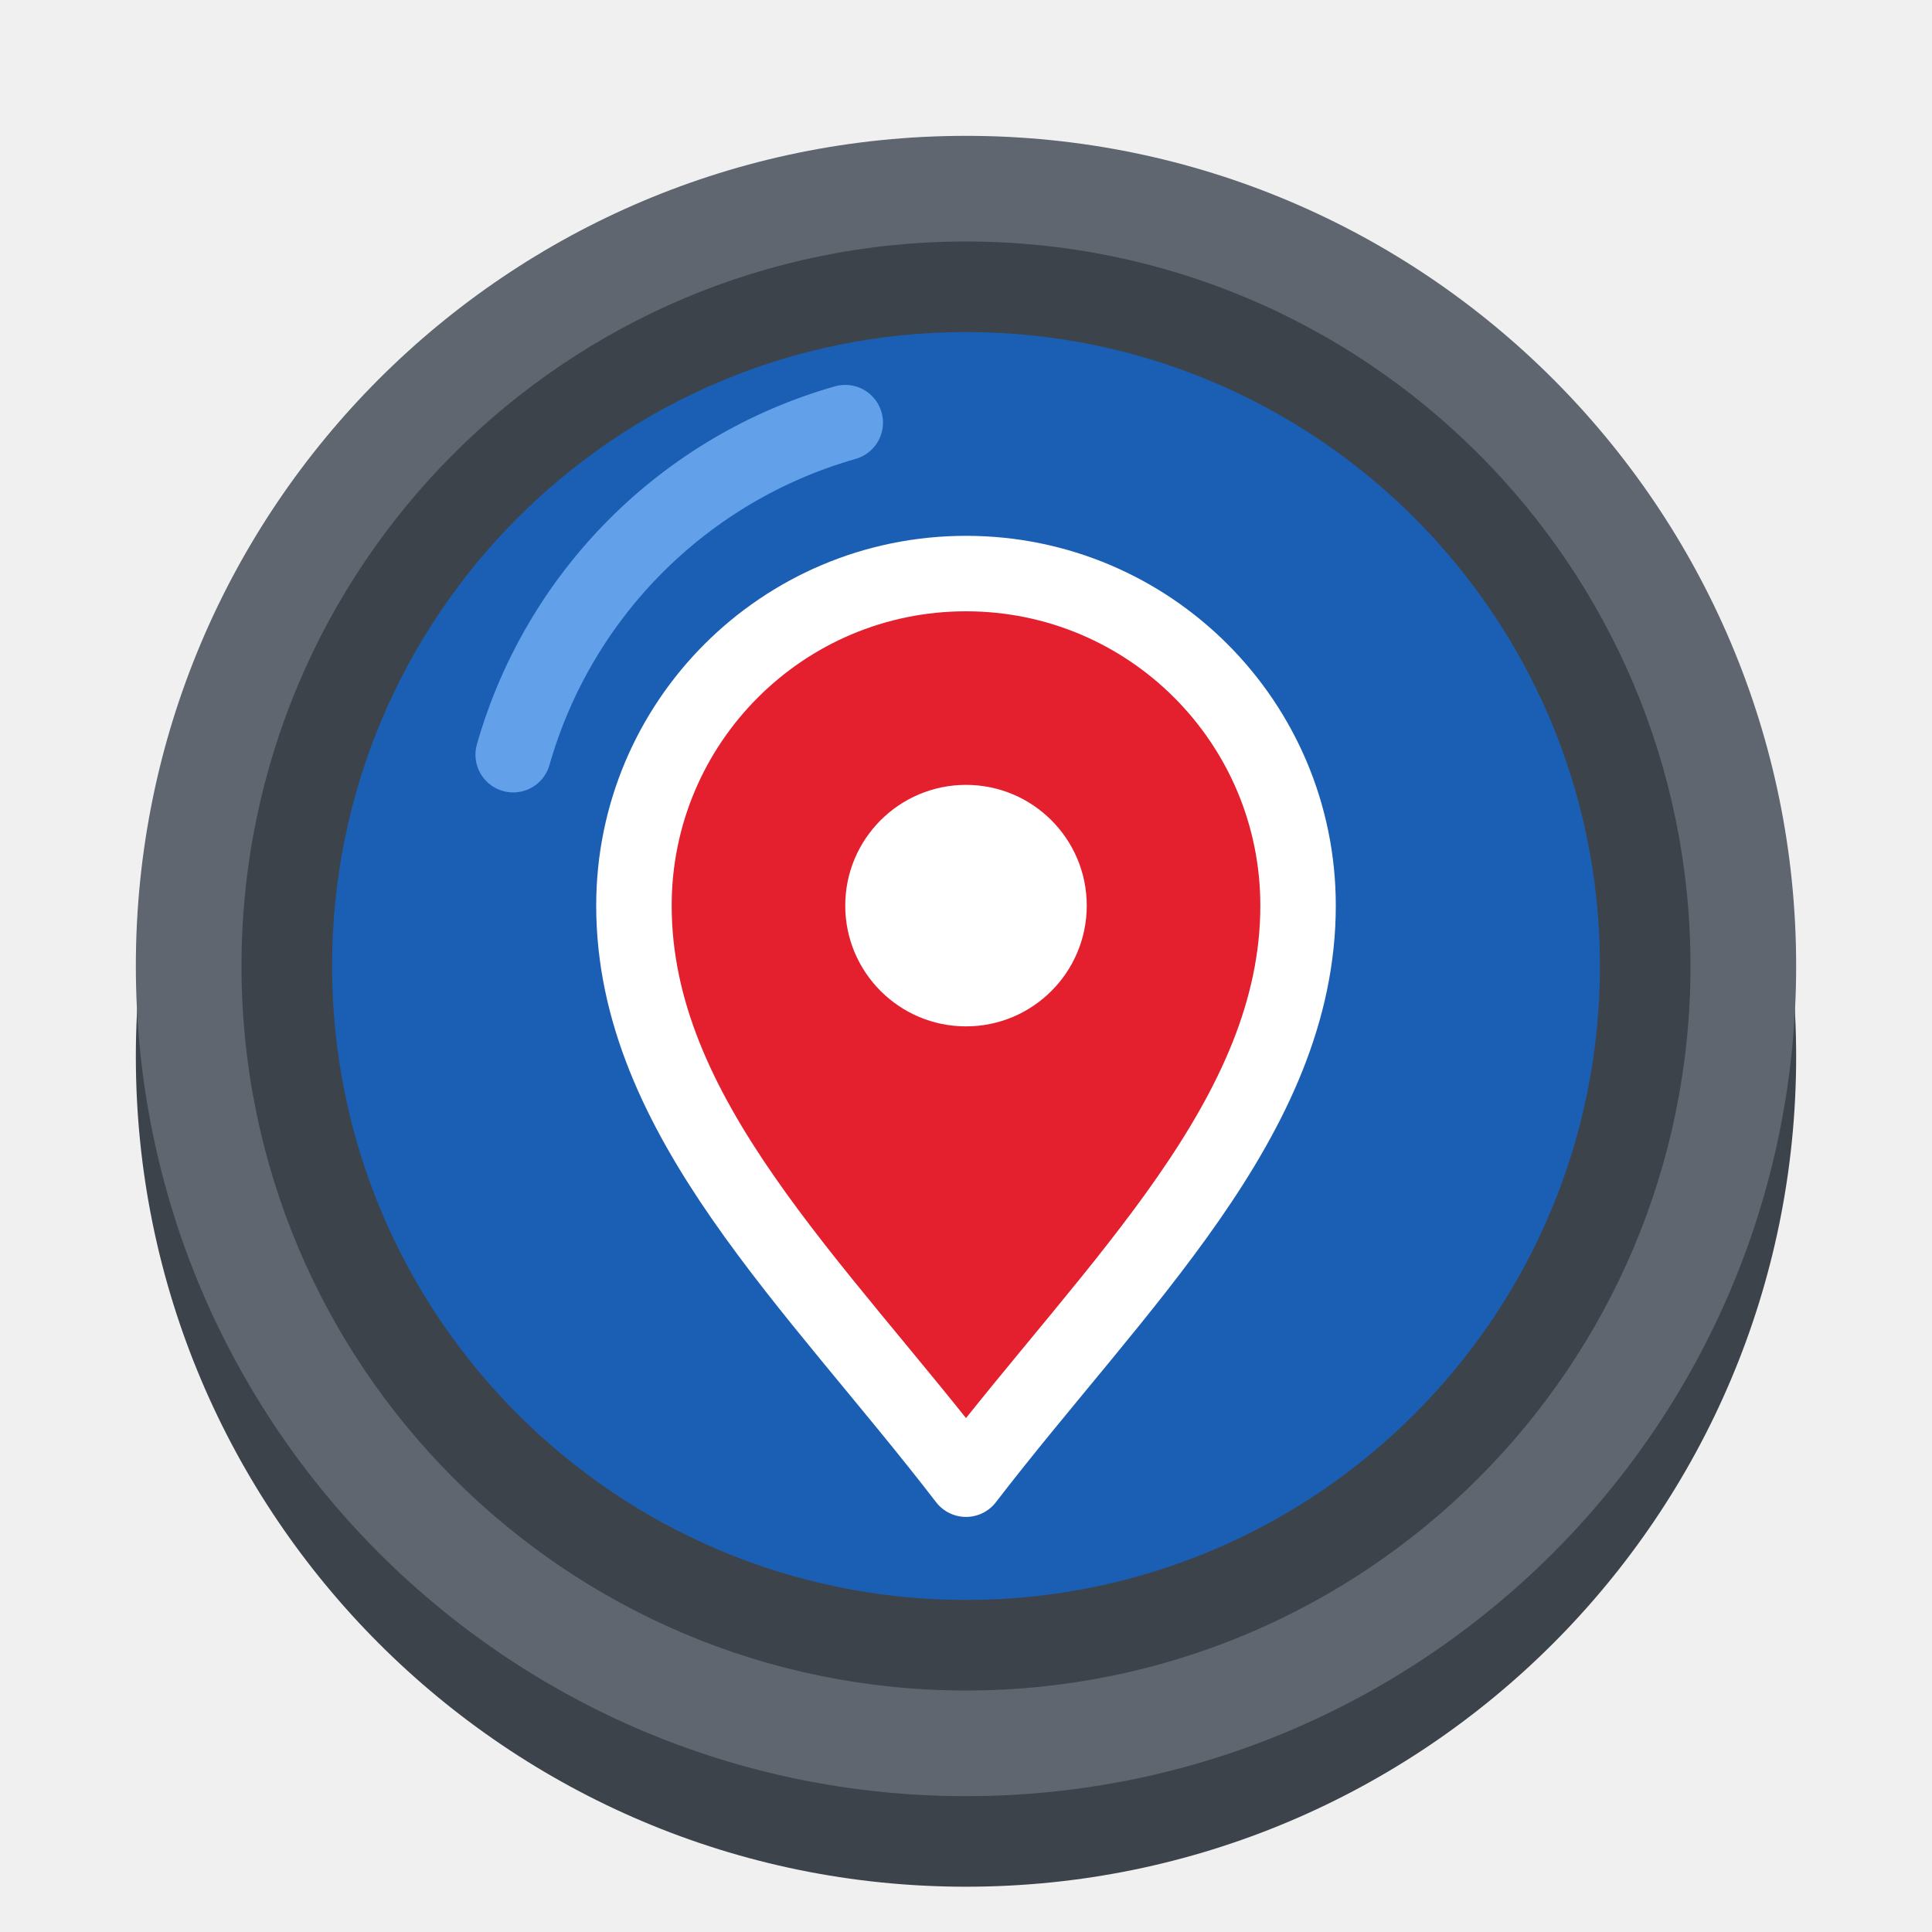
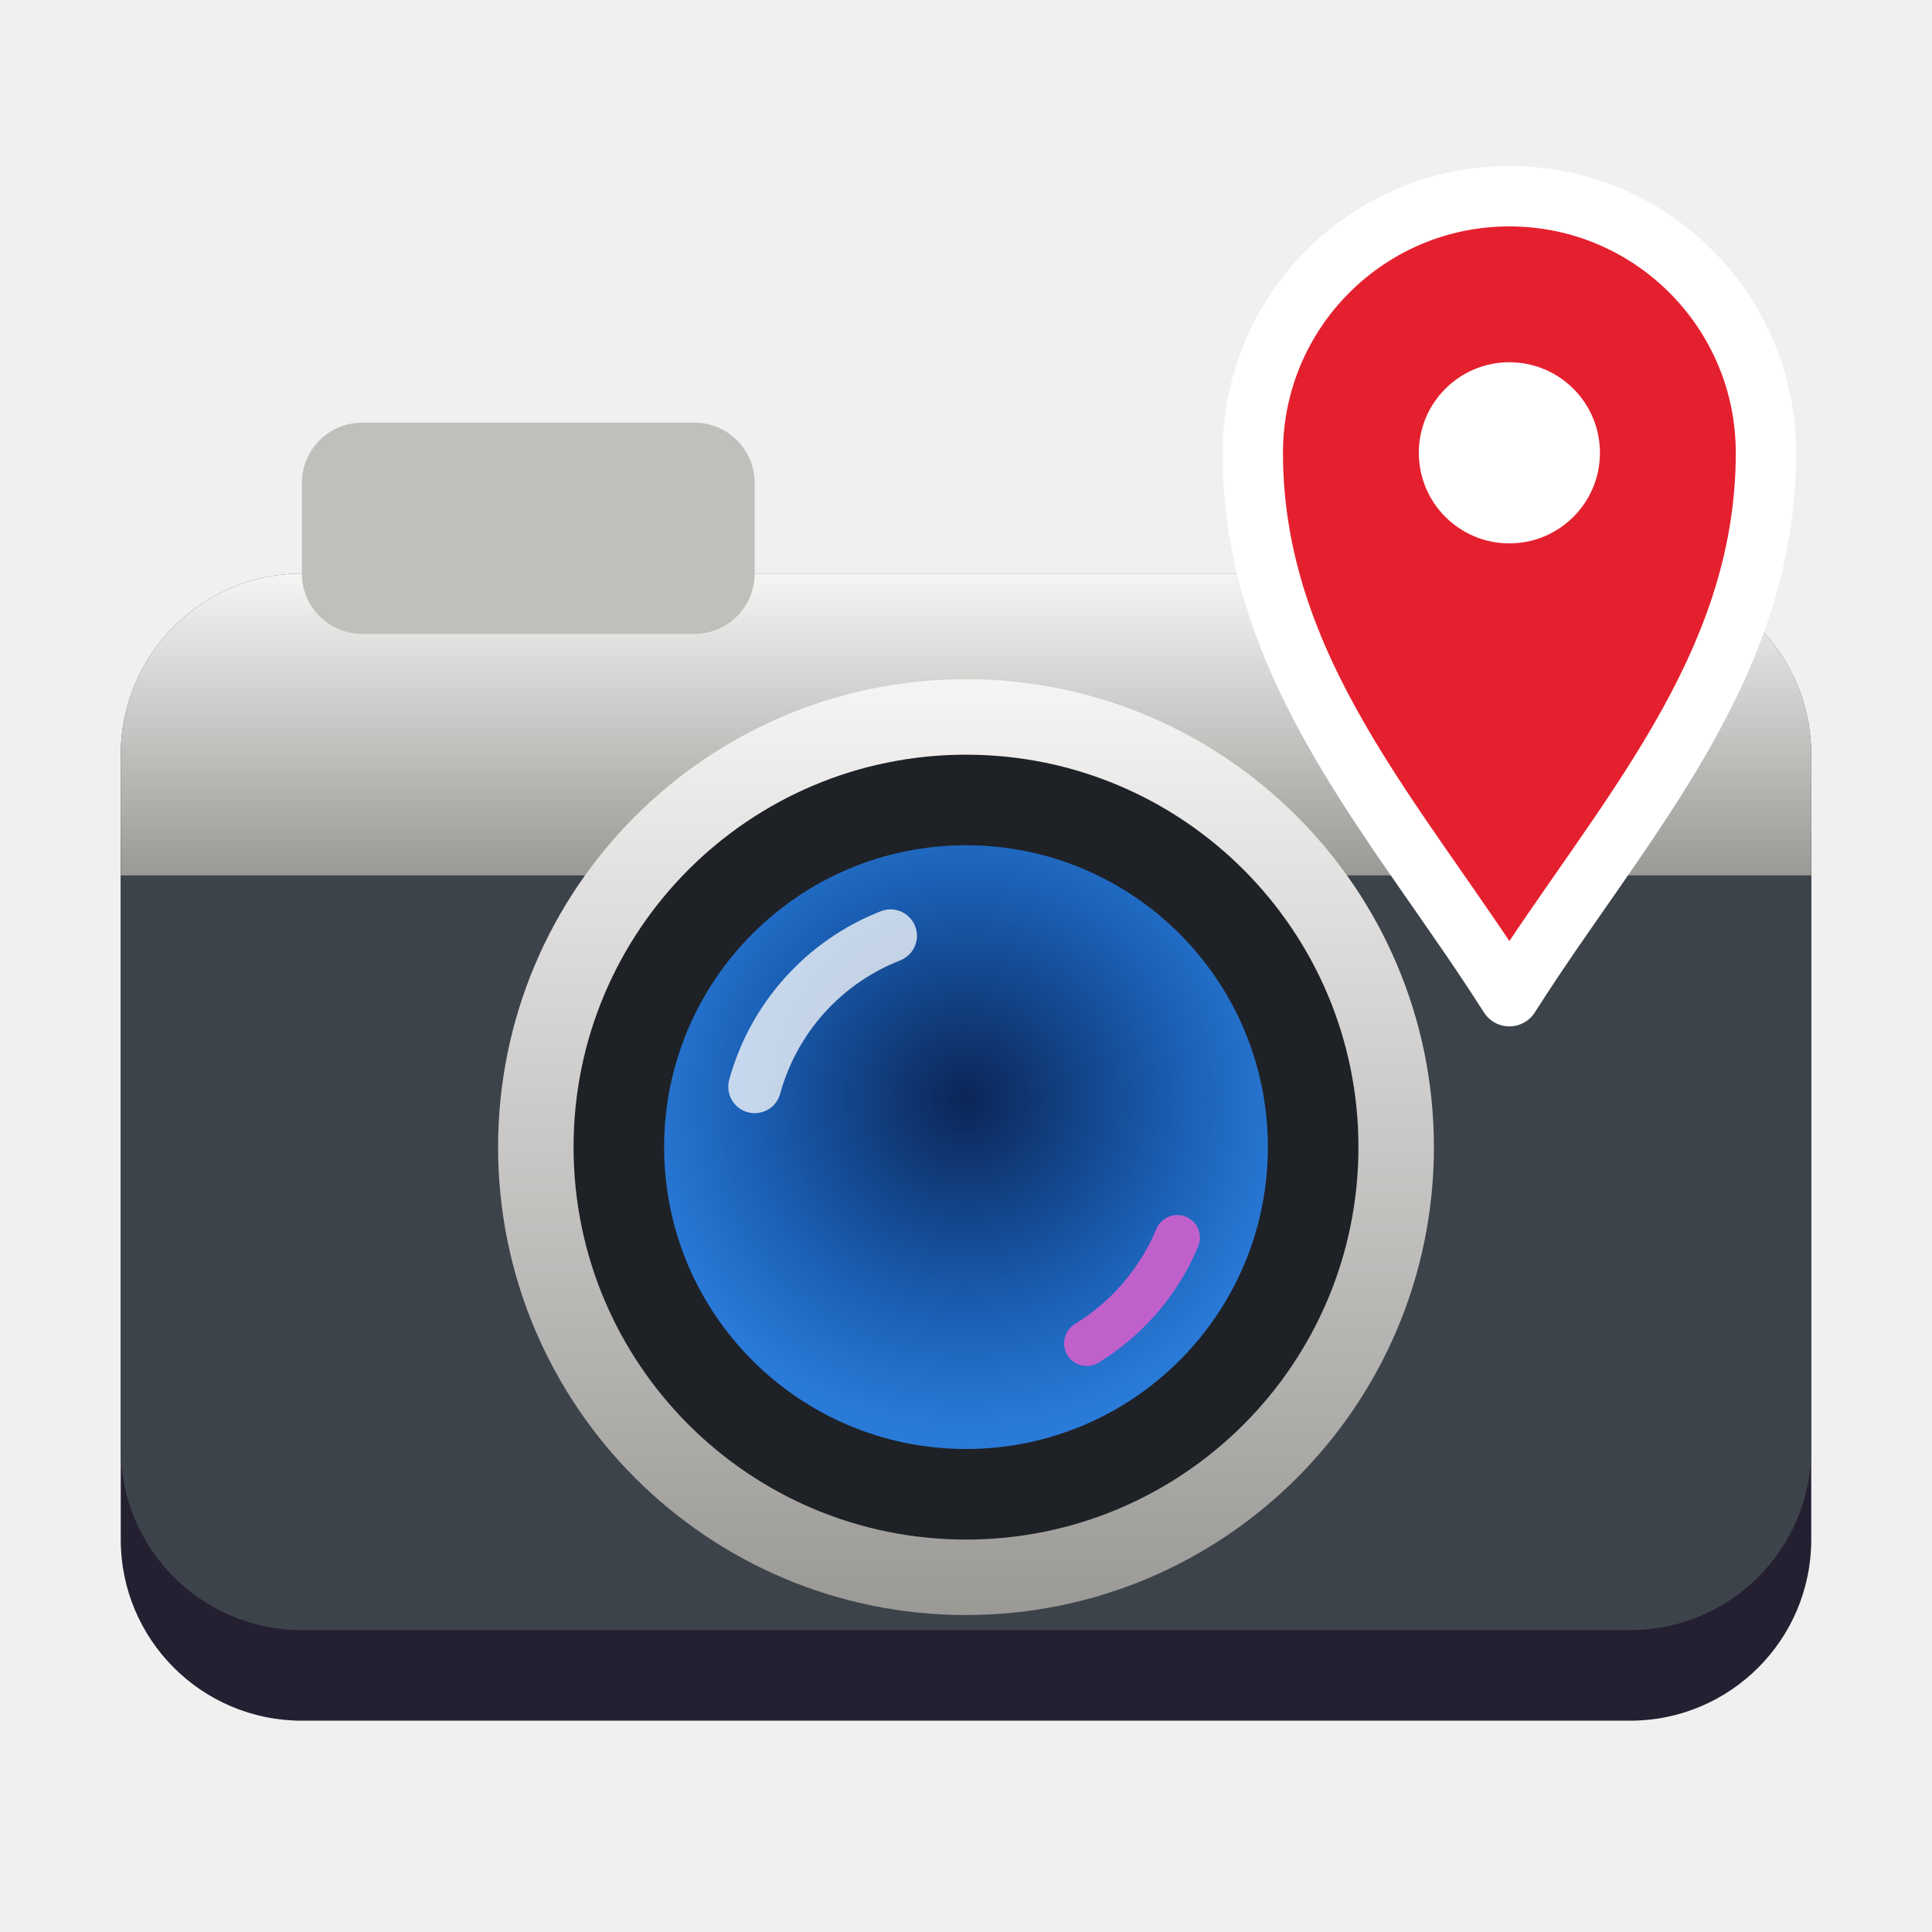
<svg xmlns="http://www.w3.org/2000/svg" width="128" height="128" viewBox="0 0 128 128">
-   <circle cx="64" cy="70" r="55" fill="#3d434a" />
-   <circle cx="64" cy="64" r="55" fill="#5f6670" />
-   <circle cx="64" cy="64" r="48" fill="#3d434a" />
-   <circle cx="64" cy="64" r="42" fill="#1a5fb4" />
-   <path d="M34 50a32 32 0 0 1 22-22" fill="none" stroke="#62a0ea" stroke-width="5" stroke-linecap="round" />
-   <path d="M64 98c-10-13-22-24-22-38a22 22 0 0 1 44 0c0 14-12 25-22 38z" fill="#e5202e" stroke="#fff" stroke-width="5" stroke-linejoin="round" />
-   <circle cx="64" cy="60" r="8" fill="#fff" />
+   <defs>
+     <linearGradient id="silver" x1="0" y1="0" x2="0" y2="1">
+       <stop offset="0" stop-color="#f6f5f4" />
+       <stop offset="1" stop-color="#9a9996" />
+     </linearGradient>
+     <radialGradient id="glass" cx="0.5" cy="0.42" r="0.55">
+       <stop offset="0" stop-color="#0b2557" />
+       <stop offset="0.65" stop-color="#1a5fb4" />
+       <stop offset="1" stop-color="#2a7ad8" />
+     </radialGradient>
+   </defs>
+   <rect x="8" y="44" width="112" height="70" rx="12" fill="#241f31" />
+   <rect x="8" y="38" width="112" height="70" rx="12" fill="#3d434a" />
+   <path d="M20 38h88a12 12 0 0 1 12 12v8H8v-8a12 12 0 0 1 12-12z" fill="url(#silver)" />
+   <rect x="20" y="28" width="30" height="14" rx="4" fill="#c0bfbc" />
+   <circle cx="64" cy="76" r="31" fill="url(#silver)" />
+   <circle cx="64" cy="76" r="26" fill="#1e2126" />
+   <circle cx="64" cy="76" r="20" fill="url(#glass)" />
+   <path d="M50 72a15 15 0 0 1 9-10" fill="none" stroke="#fff" stroke-opacity="0.75" stroke-width="3.5" stroke-linecap="round" />
+   <path d="M78 82a15 15 0 0 1-6 7" fill="none" stroke="#c061cb" stroke-width="3" stroke-linecap="round" />
+   <path d="M100 66c-7.3-11.5-17-21.6-17-36a17 17 0 0 1 34 0c0 14.4-9.7 24.5-17 36z" fill="#e5202e" stroke="#fff" stroke-width="4" stroke-linejoin="round" />
+   <circle cx="100" cy="30" r="6" fill="#fff" />
</svg>
